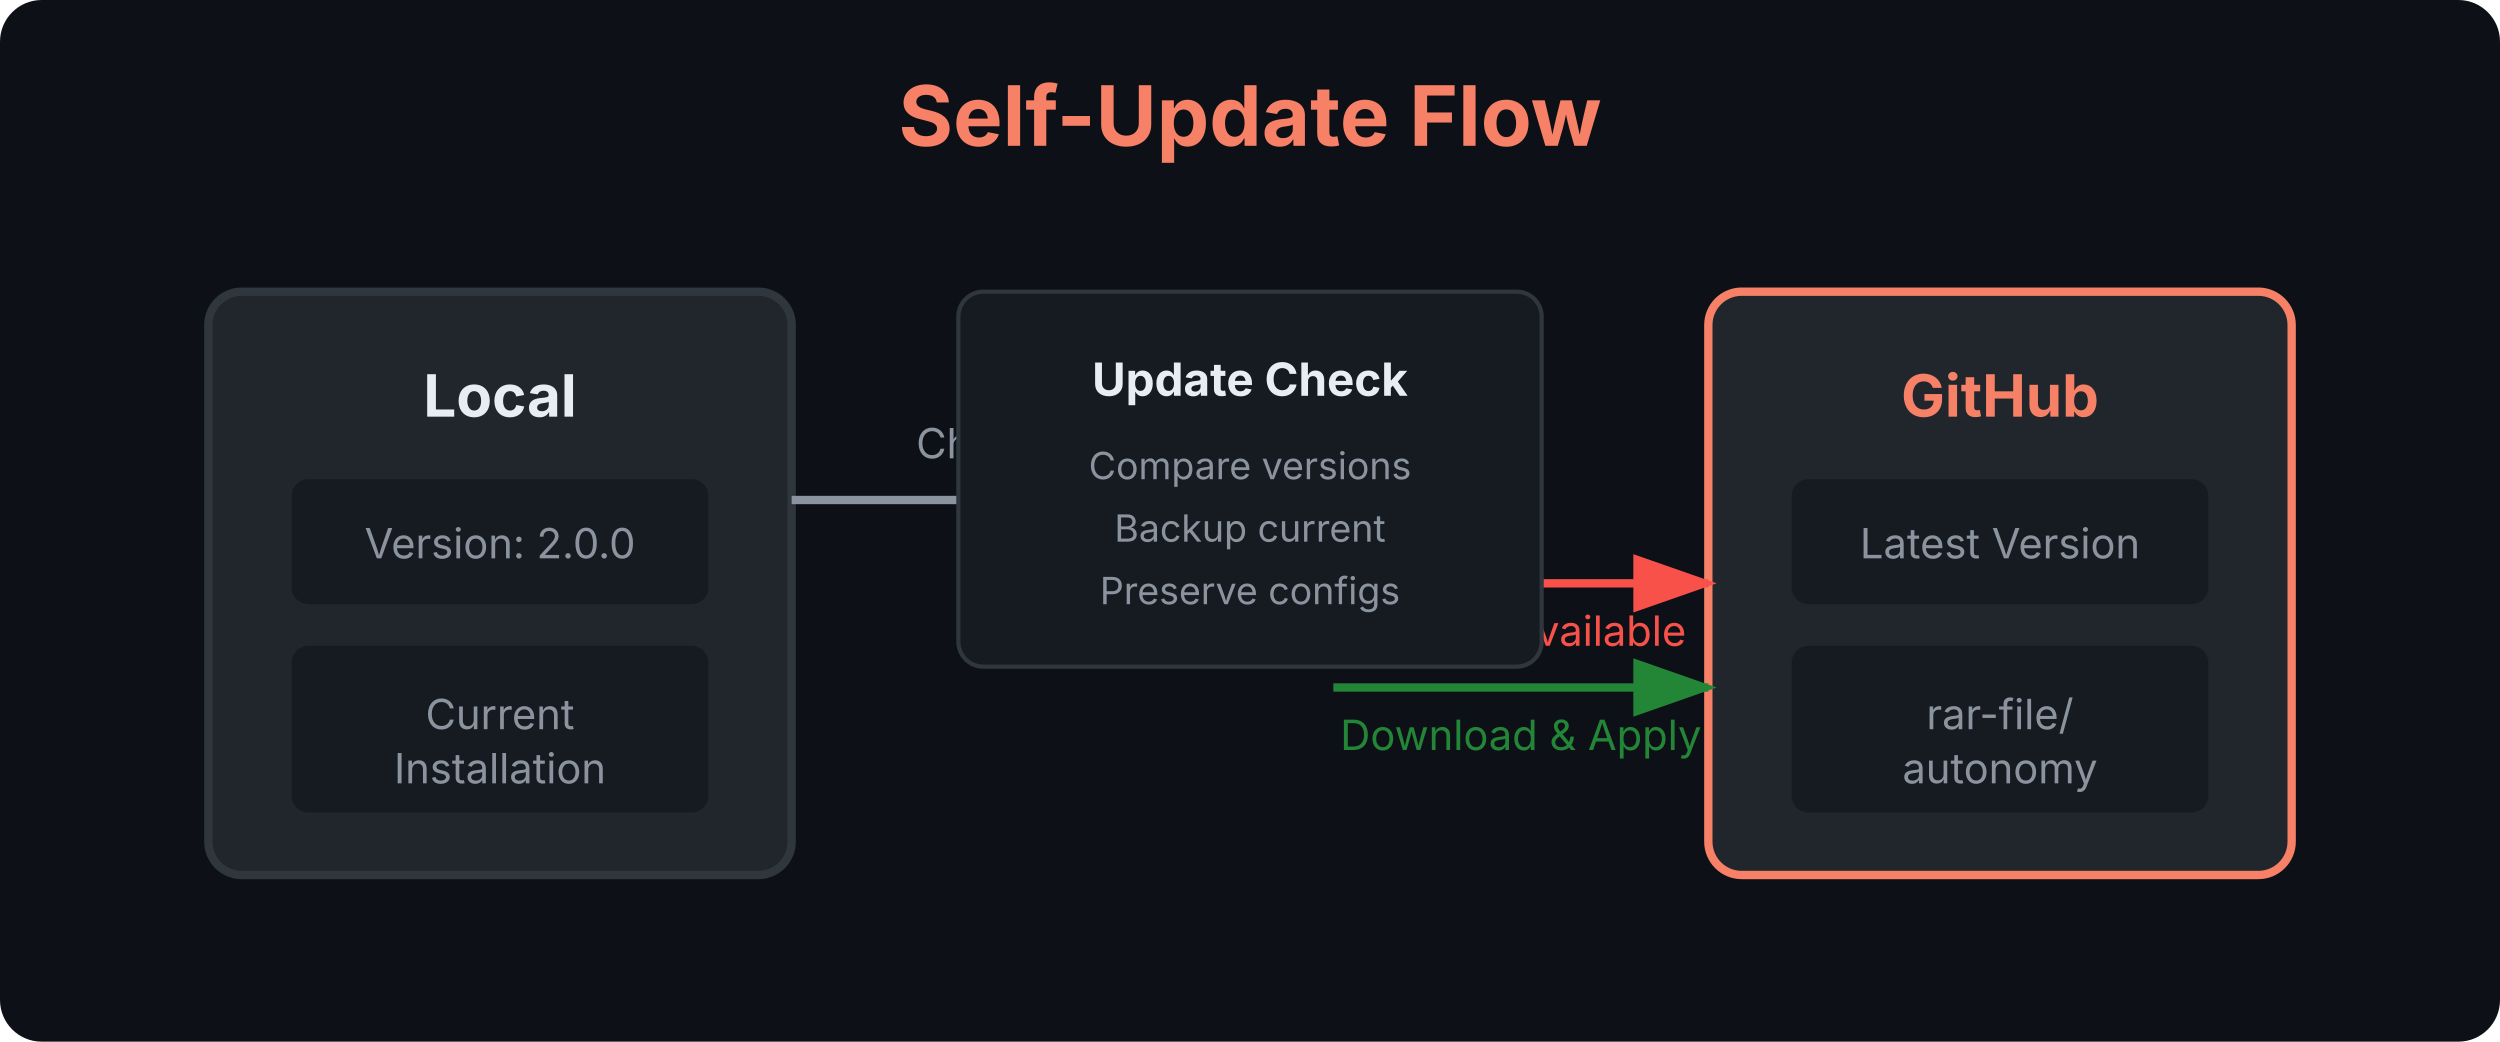
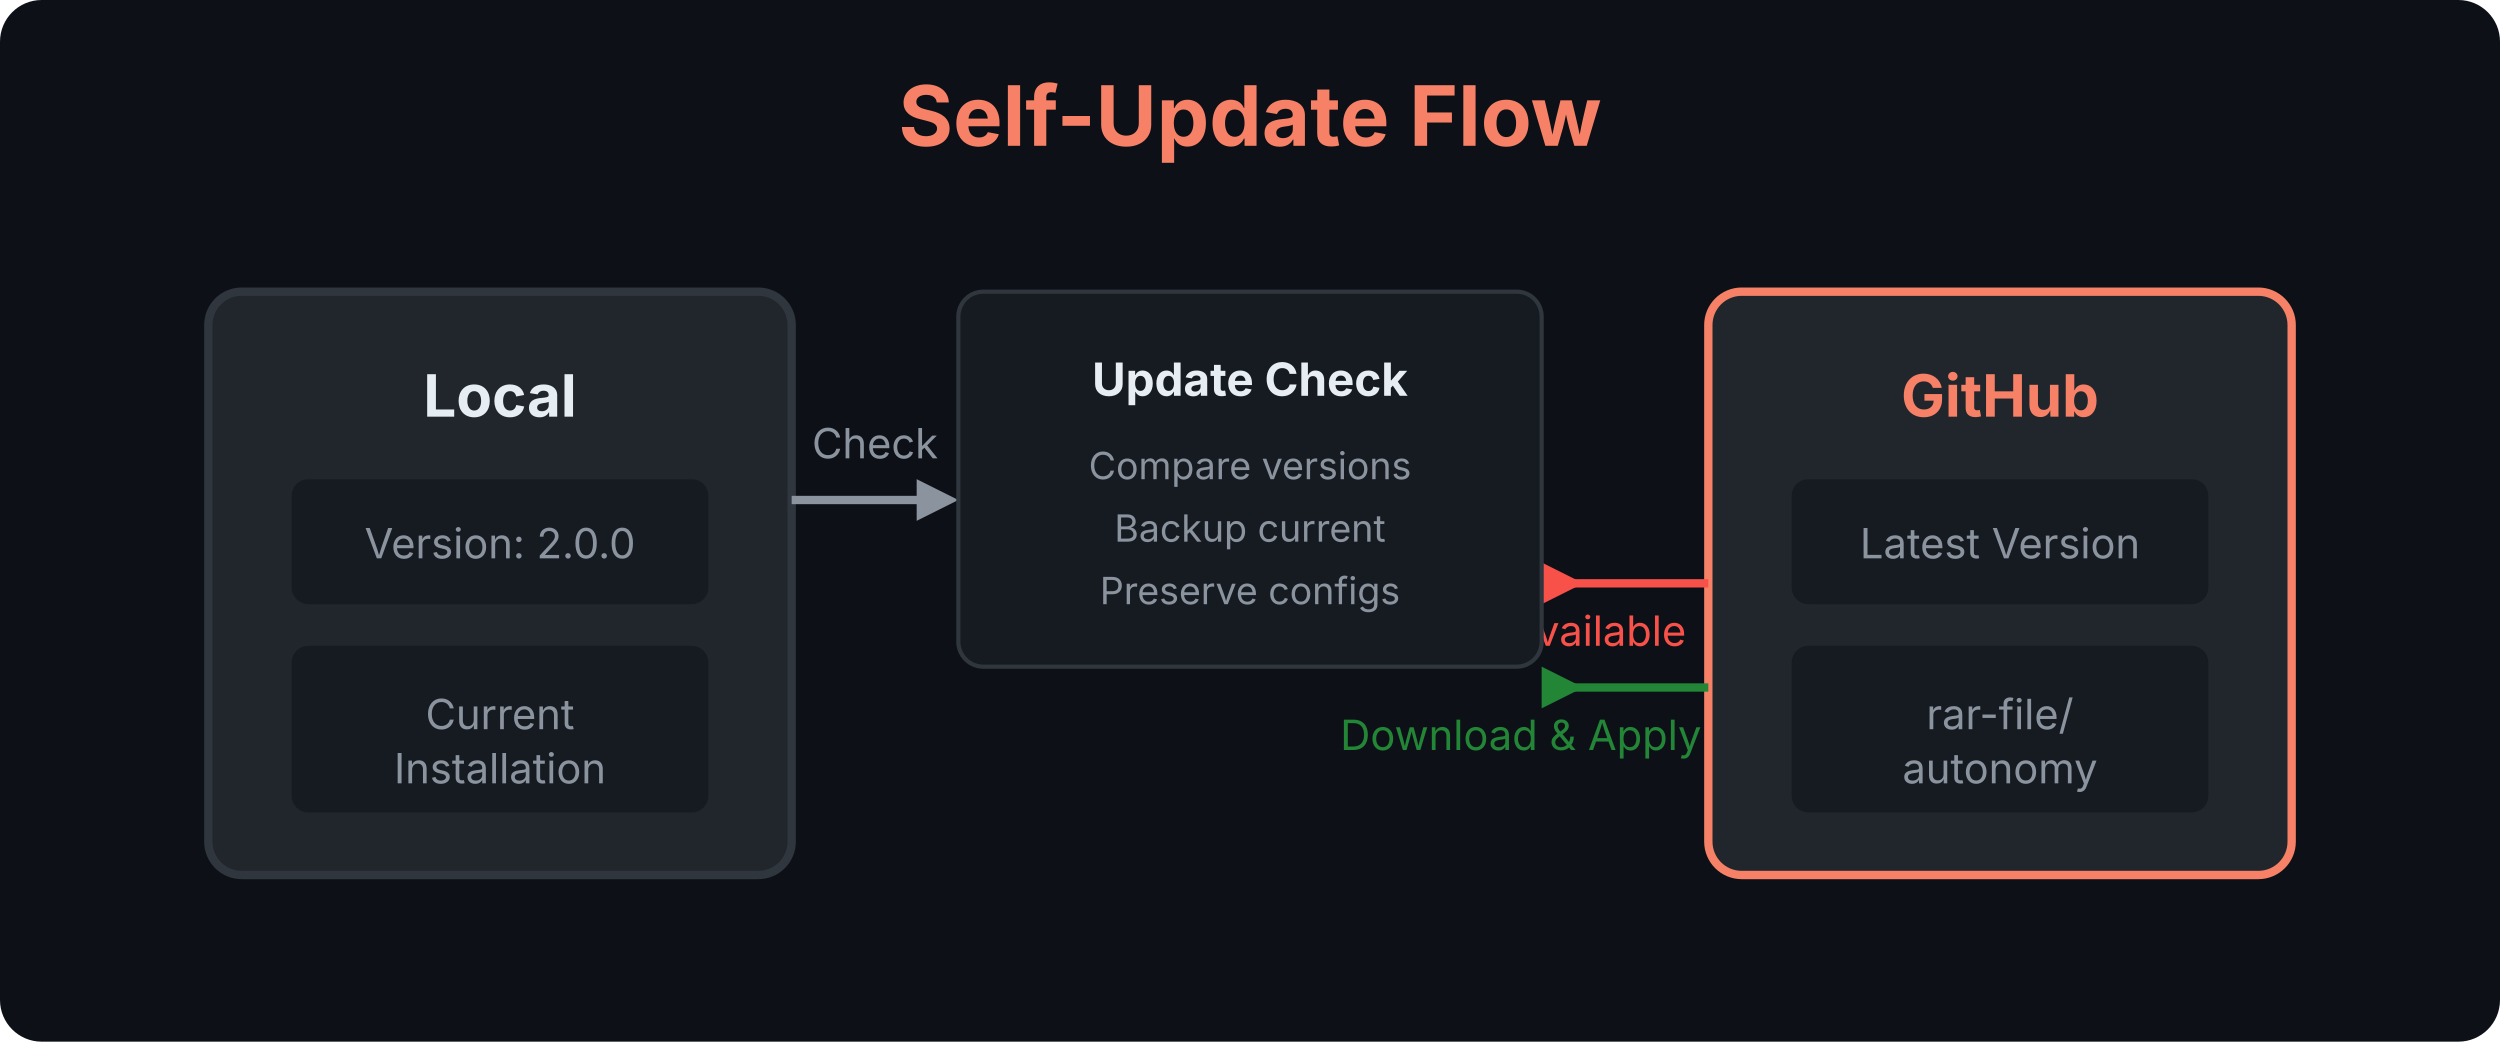
<svg xmlns="http://www.w3.org/2000/svg" viewBox="0 0 600 250" fill="none">
  <rect width="600" height="250" fill="#0d1117" rx="10" />
  <text x="300" y="35" text-anchor="middle" fill="#f78166" font-family="system-ui, -apple-system, sans-serif" font-size="20" font-weight="bold">Self-Update Flow</text>
  <rect x="50" y="70" width="140" height="140" fill="#21262d" stroke="#30363d" stroke-width="2" rx="8" />
  <text x="120" y="100" text-anchor="middle" fill="#e6edf3" font-family="system-ui, -apple-system, sans-serif" font-size="14" font-weight="bold">Local</text>
  <rect x="70" y="115" width="100" height="30" fill="#161b22" rx="4" />
  <text x="120" y="134" text-anchor="middle" fill="#8b949e" font-family="system-ui, -apple-system, sans-serif" font-size="10">Version: 2.0.0</text>
  <rect x="70" y="155" width="100" height="40" fill="#161b22" rx="4" />
  <text x="120" y="175" text-anchor="middle" fill="#8b949e" font-family="system-ui, -apple-system, sans-serif" font-size="10">Current</text>
  <text x="120" y="188" text-anchor="middle" fill="#8b949e" font-family="system-ui, -apple-system, sans-serif" font-size="10">Installation</text>
  <rect x="410" y="70" width="140" height="140" fill="#21262d" stroke="#f78166" stroke-width="2" rx="8" />
  <text x="480" y="100" text-anchor="middle" fill="#f78166" font-family="system-ui, -apple-system, sans-serif" font-size="14" font-weight="bold">GitHub</text>
  <rect x="430" y="115" width="100" height="30" fill="#161b22" rx="4" />
  <text x="480" y="134" text-anchor="middle" fill="#8b949e" font-family="system-ui, -apple-system, sans-serif" font-size="10">Latest Version</text>
  <rect x="430" y="155" width="100" height="40" fill="#161b22" rx="4" />
  <text x="480" y="175" text-anchor="middle" fill="#8b949e" font-family="system-ui, -apple-system, sans-serif" font-size="10">rar-file/</text>
  <text x="480" y="188" text-anchor="middle" fill="#8b949e" font-family="system-ui, -apple-system, sans-serif" font-size="10">autonomy</text>
-   <path d="M 190 120 L 280 120" stroke="#8b949e" stroke-width="2" marker-end="url(#arrowgray)" />
-   <text x="235" y="110" text-anchor="middle" fill="#8b949e" font-family="system-ui, -apple-system, sans-serif" font-size="10">Check</text>
-   <path d="M 320 140 L 410 140" stroke="#f85149" stroke-width="2" marker-end="url(#arrowred)" />
+   <line x1="190" y1="120" x2="225" y2="120" stroke="#8b949e" stroke-width="2" />
+   <polygon points="220,115 230,120 220,125" fill="#8b949e" />
+   <text x="210" y="110" text-anchor="middle" fill="#8b949e" font-family="system-ui, -apple-system, sans-serif" font-size="10">Check</text>
+   <line x1="375" y1="140" x2="410" y2="140" stroke="#f85149" stroke-width="2" />
+   <polygon points="370,135 380,140 370,145" fill="#f85149" />
  <text x="365" y="155" text-anchor="middle" fill="#f85149" font-family="system-ui, -apple-system, sans-serif" font-size="10">Update Available</text>
-   <path d="M 320 165 L 410 165" stroke="#238636" stroke-width="2" marker-end="url(#arrowgreen)" />
+   <line x1="375" y1="165" x2="410" y2="165" stroke="#238636" stroke-width="2" />
+   <polygon points="370,160 380,165 370,170" fill="#238636" />
  <text x="365" y="180" text-anchor="middle" fill="#238636" font-family="system-ui, -apple-system, sans-serif" font-size="10">Download &amp; Apply</text>
  <rect x="230" y="70" width="140" height="90" fill="#161b22" stroke="#30363d" stroke-width="1" rx="6" />
  <text x="300" y="95" text-anchor="middle" fill="#e6edf3" font-family="system-ui, -apple-system, sans-serif" font-size="11" font-weight="bold">Update Check</text>
  <text x="300" y="115" text-anchor="middle" fill="#8b949e" font-family="system-ui, -apple-system, sans-serif" font-size="9">Compare versions</text>
  <text x="300" y="130" text-anchor="middle" fill="#8b949e" font-family="system-ui, -apple-system, sans-serif" font-size="9">Backup current</text>
  <text x="300" y="145" text-anchor="middle" fill="#8b949e" font-family="system-ui, -apple-system, sans-serif" font-size="9">Preserve configs</text>
-   <defs>
-     <marker id="arrowgray" markerWidth="10" markerHeight="7" refX="9" refY="3.5" orient="auto">
-       <polygon points="0 0, 10 3.5, 0 7" fill="#8b949e" />
-     </marker>
-     <marker id="arrowred" markerWidth="10" markerHeight="7" refX="9" refY="3.5" orient="auto">
-       <polygon points="0 0, 10 3.5, 0 7" fill="#f85149" />
-     </marker>
-     <marker id="arrowgreen" markerWidth="10" markerHeight="7" refX="9" refY="3.5" orient="auto">
-       <polygon points="0 0, 10 3.5, 0 7" fill="#238636" />
-     </marker>
-   </defs>
</svg>
